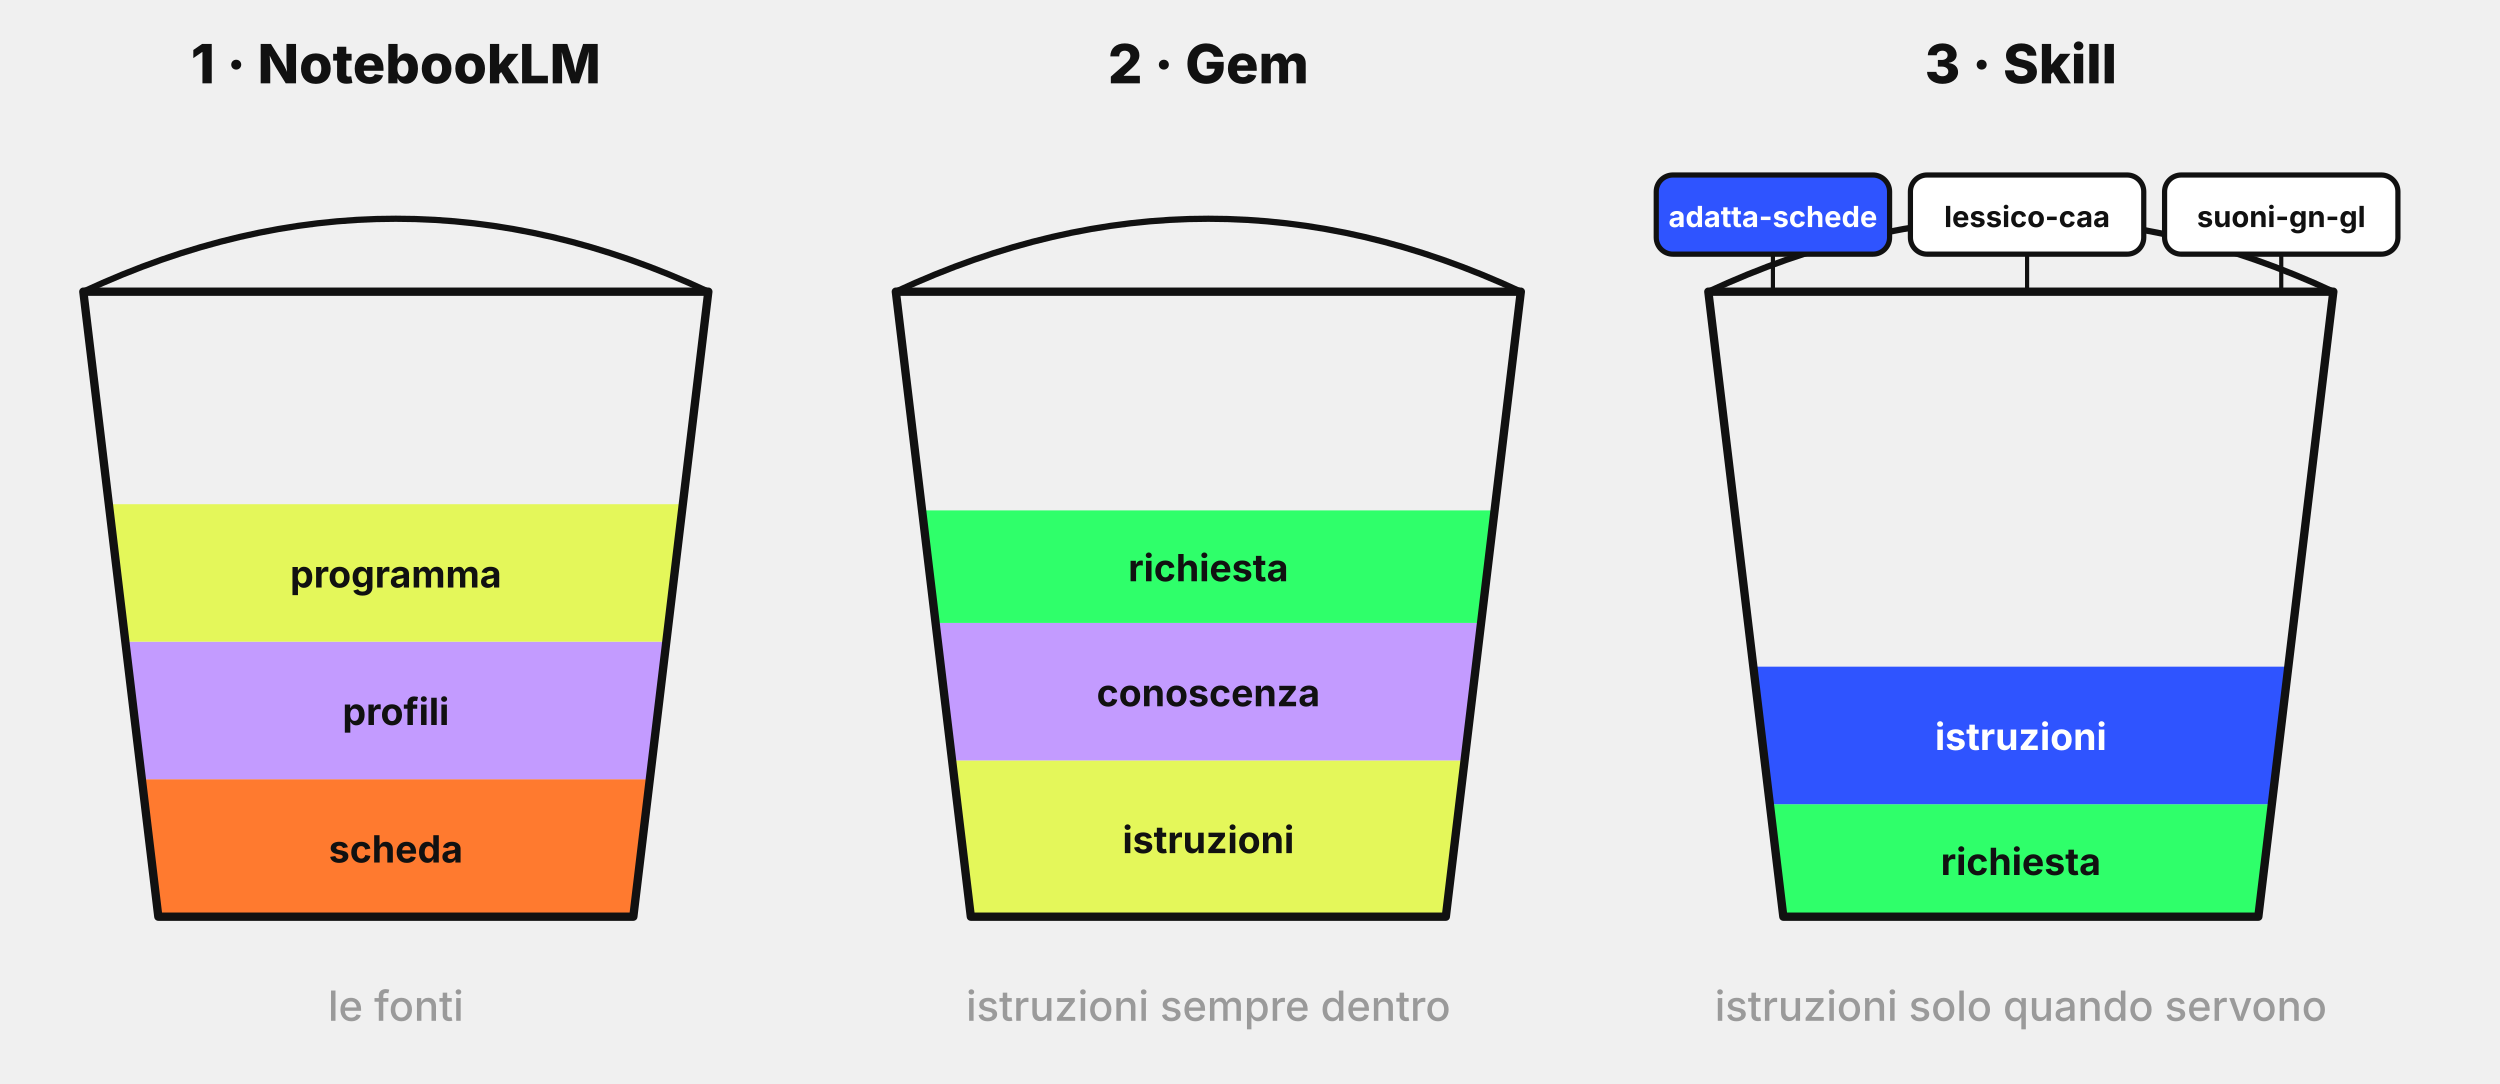
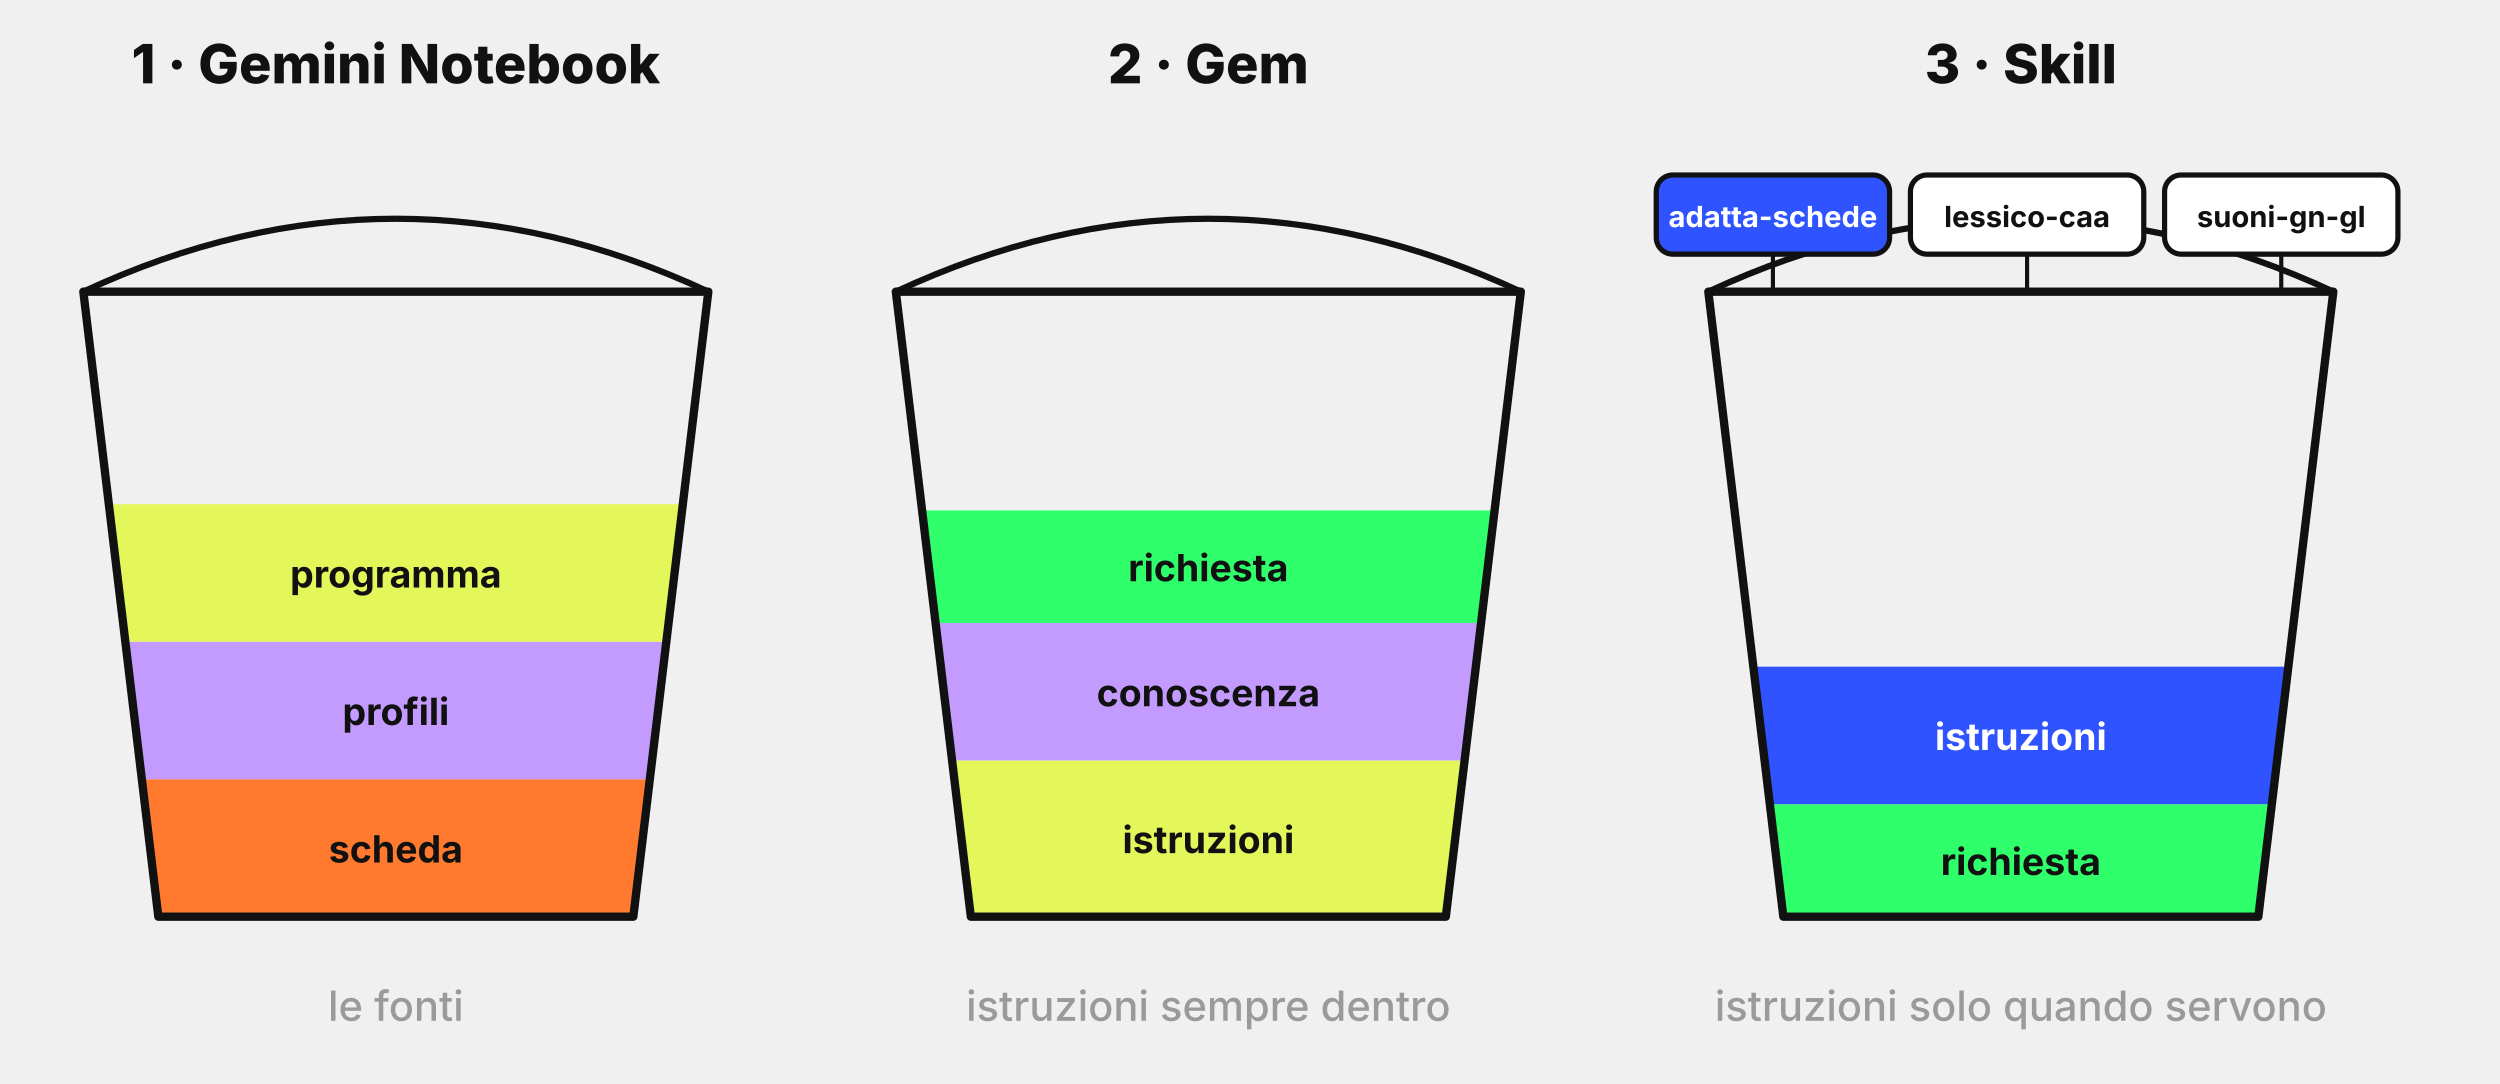
<svg xmlns="http://www.w3.org/2000/svg" width="1200" height="520" viewBox="0 0 1200 520" font-family="Inter, Helvetica, Arial, sans-serif">
  <defs>
    <marker id="ar" viewBox="0 0 10 10" refX="8" refY="5" markerWidth="7" markerHeight="7" orient="auto-start-reverse">
      <path d="M0 0 L10 5 L0 10 z" fill="#111" />
    </marker>
  </defs>
-   <text x="190" y="40" font-size="26" font-weight="800" fill="#111" text-anchor="middle">1 · NotebookLM</text>
+   <text x="190" y="40" font-size="26" font-weight="800" fill="#111" text-anchor="middle">1 · Gemini Notebook</text>
  <defs>
    <clipPath id="k0">
      <path d="M40 140 L340 140 L304.0 440 L76.0 440 Z" />
    </clipPath>
  </defs>
  <g clip-path="url(#k0)">
    <rect x="35" y="374.0" width="310" height="66.0" fill="#ff7a2f" />
    <rect x="35" y="308.0" width="310" height="66.0" fill="#c39bff" />
    <rect x="35" y="242.0" width="310" height="66.0" fill="#e4f75a" />
  </g>
  <text x="190.0" y="414.0" font-size="18" font-weight="700" fill="#111" text-anchor="middle">scheda</text>
  <text x="190.0" y="348.0" font-size="18" font-weight="700" fill="#111" text-anchor="middle">profili</text>
  <text x="190.0" y="282.0" font-size="18" font-weight="700" fill="#111" text-anchor="middle">programma</text>
  <path d="M40 140 L340 140 L304.0 440 L76.0 440 Z" fill="none" stroke="#111" stroke-width="4" stroke-linejoin="round" />
  <path d="M40 140 Q190.0 70 340 140" fill="none" stroke="#111" stroke-width="3" />
  <text x="190" y="490" font-size="20" font-weight="500" fill="#9a9a9a" text-anchor="middle">le fonti</text>
  <text x="580" y="40" font-size="26" font-weight="800" fill="#111" text-anchor="middle">2 · Gem</text>
  <defs>
    <clipPath id="k1">
      <path d="M430 140 L730 140 L694.0 440 L466.0 440 Z" />
    </clipPath>
  </defs>
  <g clip-path="url(#k1)">
    <rect x="425" y="365.0" width="310" height="75.0" fill="#e4f75a" />
    <rect x="425" y="299.0" width="310" height="66.0" fill="#c39bff" />
    <rect x="425" y="245.0" width="310" height="54.0" fill="#2fff6a" />
  </g>
  <text x="580.0" y="409.5" font-size="18" font-weight="700" fill="#111" text-anchor="middle">istruzioni</text>
  <text x="580.0" y="339.0" font-size="18" font-weight="700" fill="#111" text-anchor="middle">conoscenza</text>
  <text x="580.0" y="279.0" font-size="18" font-weight="700" fill="#111" text-anchor="middle">richiesta</text>
  <path d="M430 140 L730 140 L694.0 440 L466.0 440 Z" fill="none" stroke="#111" stroke-width="4" stroke-linejoin="round" />
  <path d="M430 140 Q580.0 70 730 140" fill="none" stroke="#111" stroke-width="3" />
  <text x="580" y="490" font-size="20" font-weight="500" fill="#9a9a9a" text-anchor="middle">istruzioni sempre dentro</text>
  <text x="970" y="40" font-size="26" font-weight="800" fill="#111" text-anchor="middle">3 · Skill</text>
  <defs>
    <clipPath id="k2">
      <path d="M820 140 L1120 140 L1084.0 440 L856.0 440 Z" />
    </clipPath>
  </defs>
  <g clip-path="url(#k2)">
    <rect x="815" y="386.0" width="310" height="54.0" fill="#2fff6a" />
    <rect x="815" y="320.0" width="310" height="66.0" fill="#2f54ff" />
  </g>
  <text x="970.0" y="420.0" font-size="18" font-weight="700" fill="#111" text-anchor="middle">richiesta</text>
  <text x="970.0" y="360.0" font-size="18" font-weight="700" fill="#fff" text-anchor="middle">istruzioni</text>
  <path d="M820 140 L1120 140 L1084.0 440 L856.0 440 Z" fill="none" stroke="#111" stroke-width="4" stroke-linejoin="round" />
  <path d="M820 140 Q970.0 70 1120 140" fill="none" stroke="#111" stroke-width="3" />
  <text x="970" y="490" font-size="20" font-weight="500" fill="#9a9a9a" text-anchor="middle">istruzioni solo quando servono</text>
  <line x1="851" y1="122" x2="851" y2="140" stroke="#111" stroke-width="2" />
  <rect x="795" y="84" width="112" height="38" rx="8" fill="#2f54ff" stroke="#111" stroke-width="2.5" />
  <text x="851" y="109" font-size="14" font-weight="700" fill="#fff" text-anchor="middle">adatta-schede</text>
  <line x1="973" y1="122" x2="973" y2="140" stroke="#111" stroke-width="2" />
  <rect x="917" y="84" width="112" height="38" rx="8" fill="#fff" stroke="#111" stroke-width="2.5" />
  <text x="973" y="109" font-size="14" font-weight="700" fill="#111" text-anchor="middle">lessico-caa</text>
  <line x1="1095" y1="122" x2="1095" y2="140" stroke="#111" stroke-width="2" />
  <rect x="1039" y="84" width="112" height="38" rx="8" fill="#fff" stroke="#111" stroke-width="2.5" />
  <text x="1095" y="109" font-size="14" font-weight="700" fill="#111" text-anchor="middle">suoni-gn-gl</text>
</svg>
